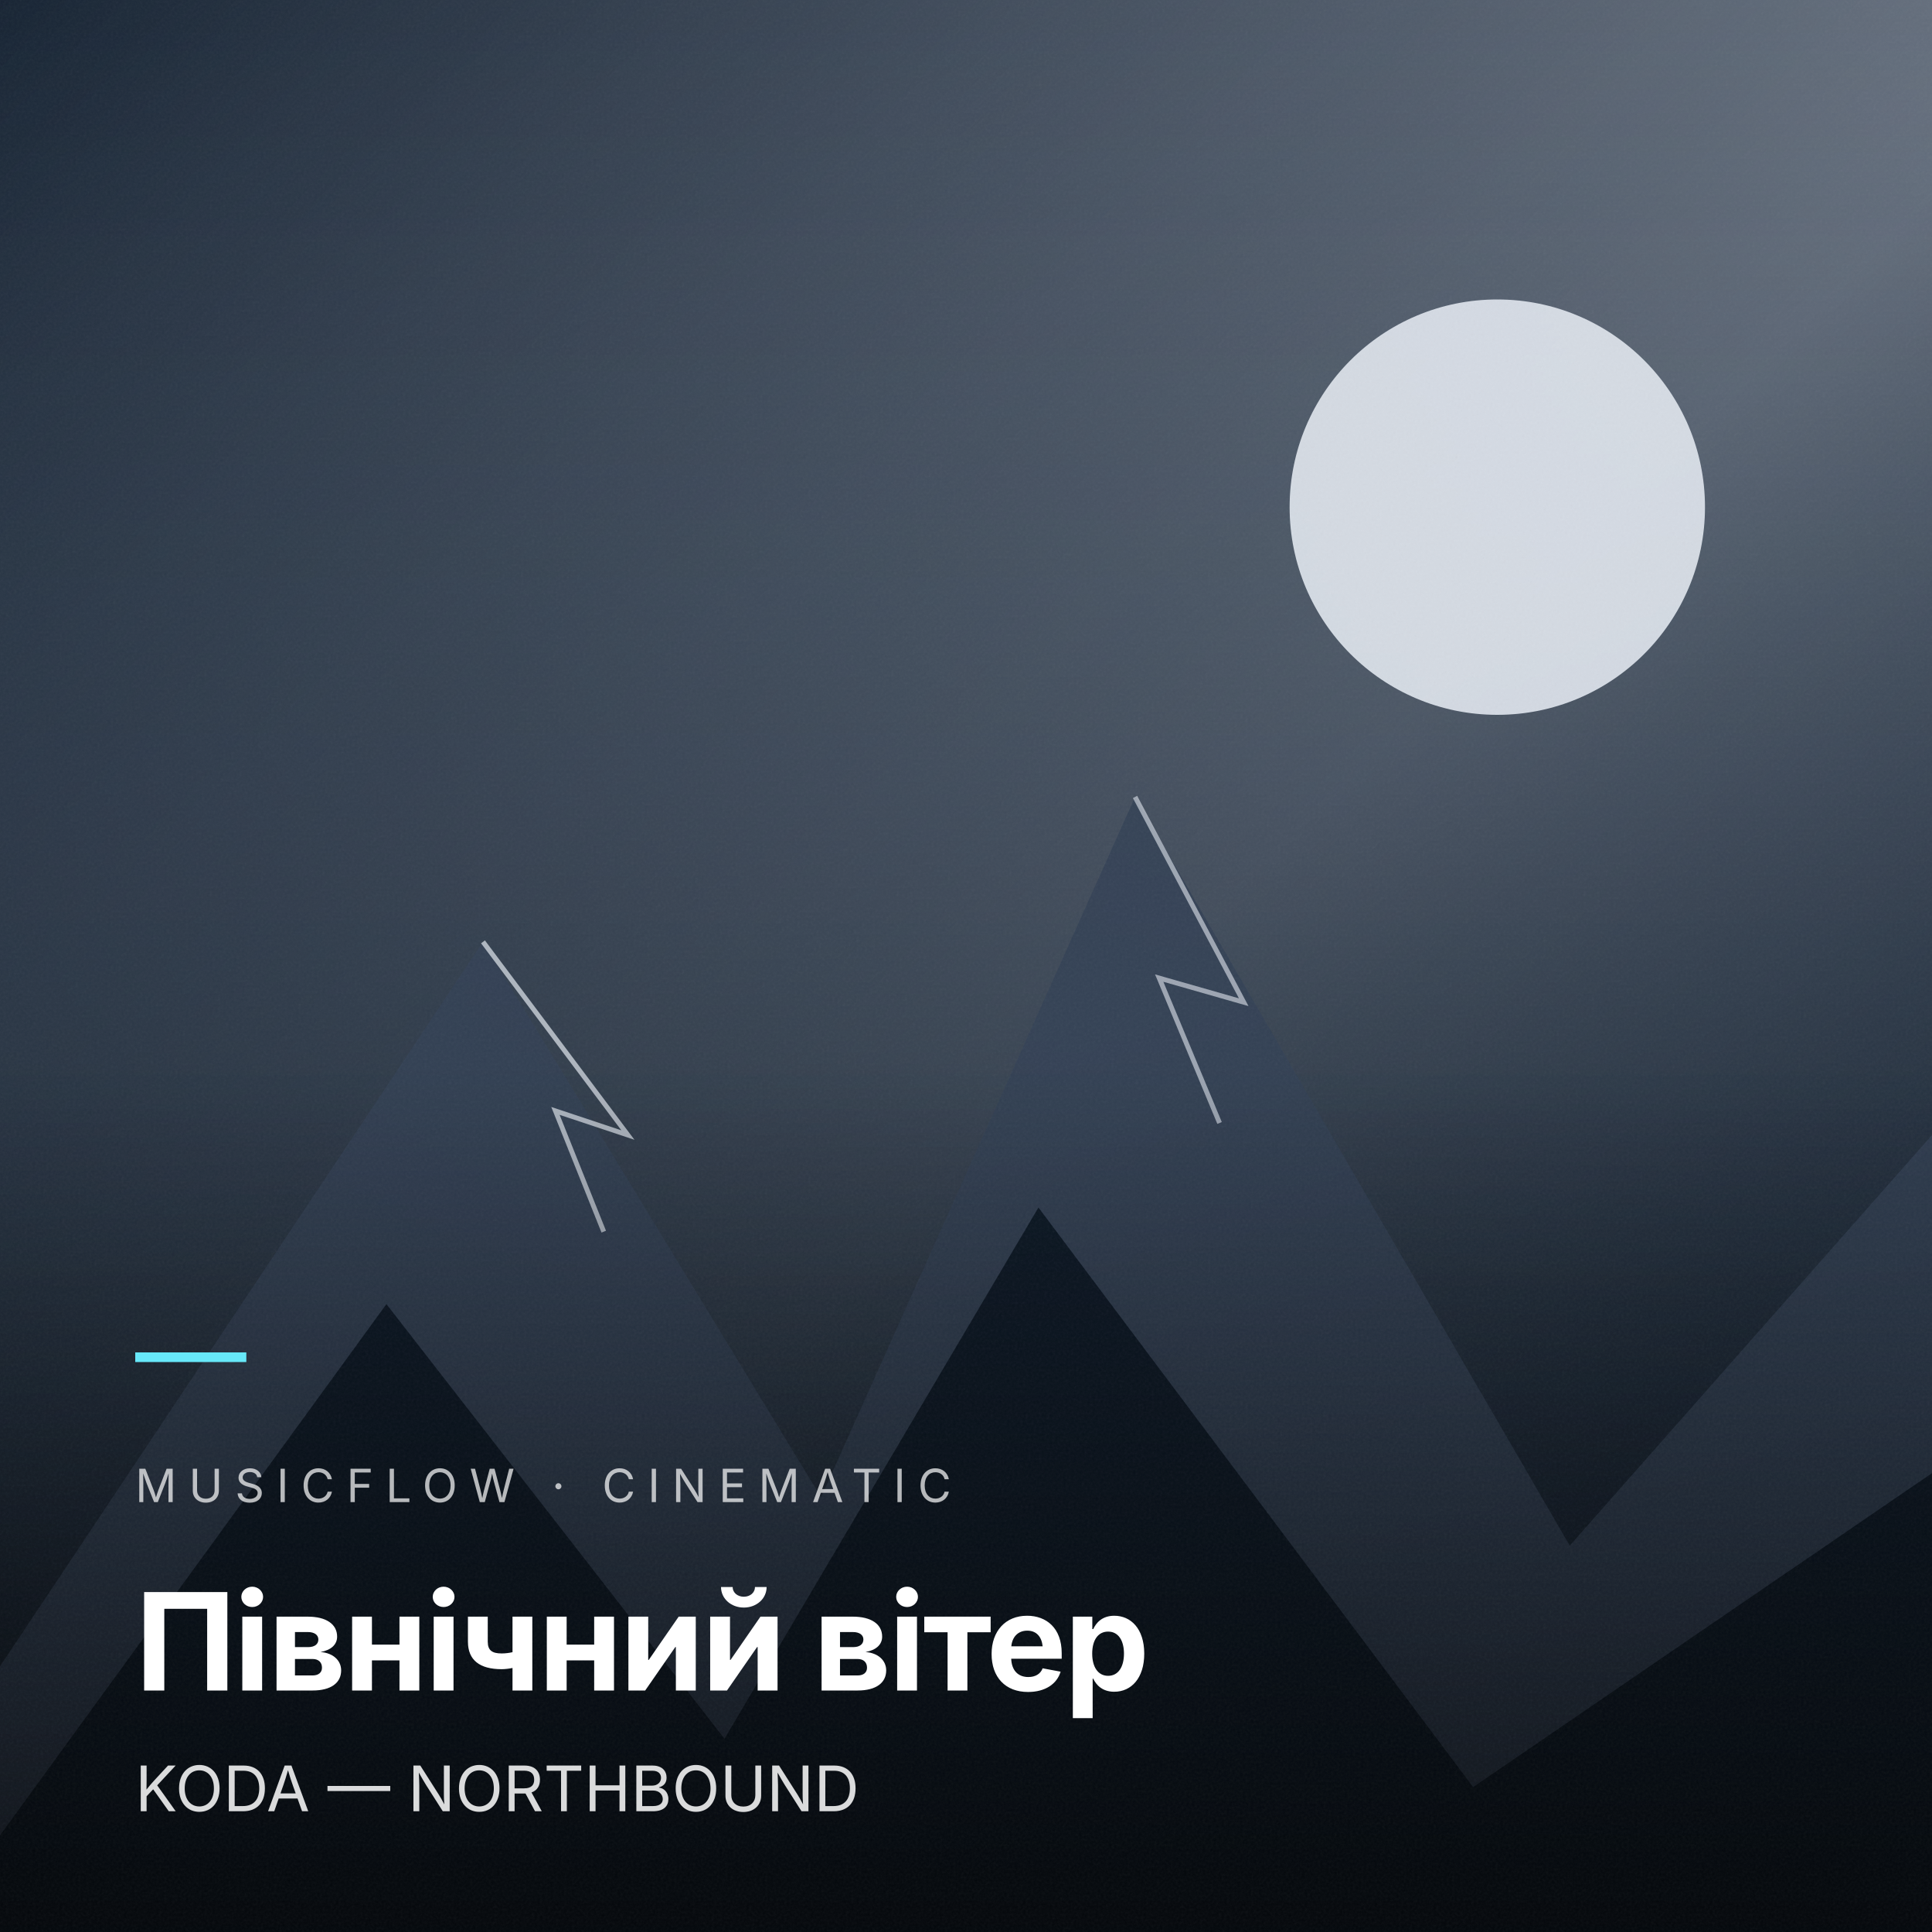
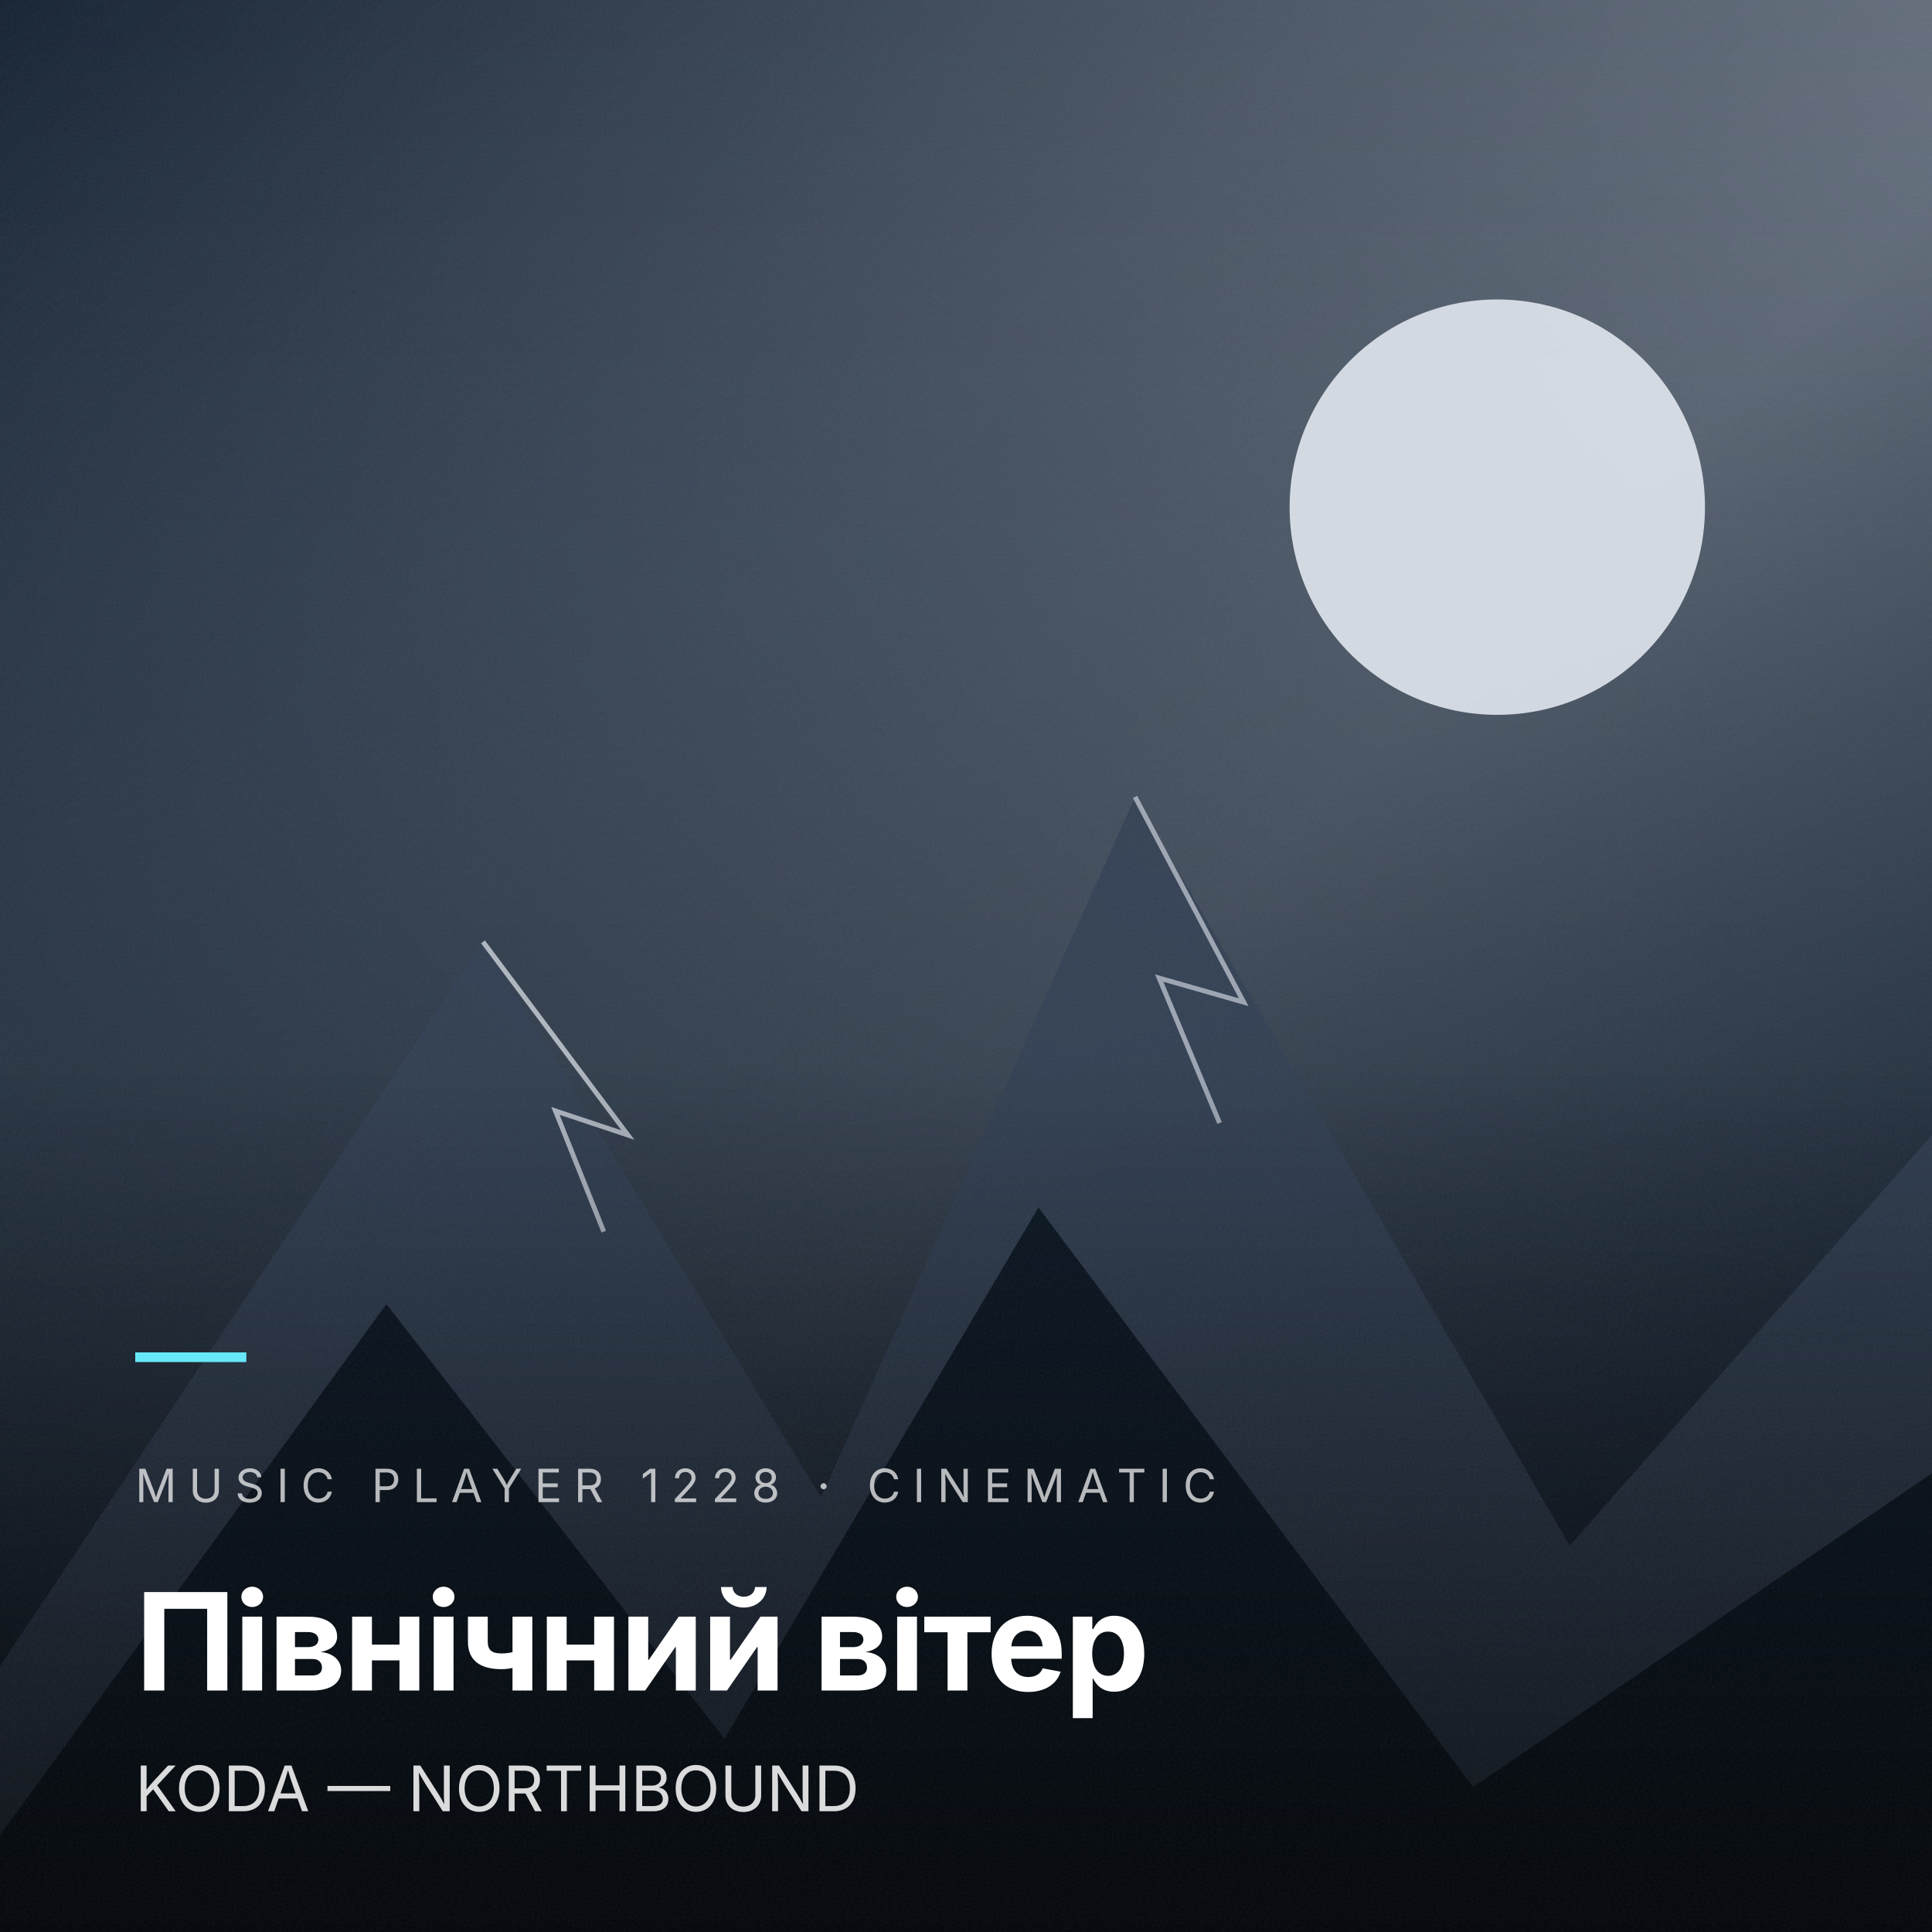
<svg xmlns="http://www.w3.org/2000/svg" viewBox="0 0 800 800" width="800" height="800">
  <defs>
    <linearGradient id="bg" x1="0" y1="0" x2="1" y2="1">
      <stop offset="0" stop-color="#06121f" />
      <stop offset="0.55" stop-color="#334155" stop-opacity="0.55" />
      <stop offset="1" stop-color="#06121f" />
    </linearGradient>
    <filter id="grain">
      <feTurbulence type="fractalNoise" baseFrequency="0.9" numOctaves="3" stitchTiles="stitch" />
      <feColorMatrix type="saturate" values="0" />
      <feComponentTransfer>
        <feFuncA type="linear" slope="0.055" />
      </feComponentTransfer>
    </filter>
    <linearGradient id="shade" x1="0" y1="0" x2="0" y2="1">
      <stop offset="0.55" stop-color="#000" stop-opacity="0" />
      <stop offset="1" stop-color="#000" stop-opacity="0.72" />
    </linearGradient>
  </defs>
  <rect width="800" height="800" fill="url(#bg)" />
  <defs>
    <linearGradient id="sky" x1="0" y1="0" x2="0" y2="1">
      <stop offset="0" stop-color="#334155" stop-opacity="0.35" />
      <stop offset="1" stop-color="#06121f" />
    </linearGradient>
  </defs>
  <rect width="800" height="800" fill="url(#sky)" />
  <circle cx="620" cy="210" r="86" fill="#e2e8f0" opacity="0.9" />
  <path d="M0 690 L200 390 L340 620 L470 330 L650 640 L800 470 L800 800 L0 800 Z" fill="#334155" opacity="0.85" />
  <path d="M0 760 L160 540 L300 720 L430 500 L610 740 L800 610 L800 800 L0 800 Z" fill="#06121f" opacity="0.85" />
  <path d="M200 390 L260 470 L230 460 L250 510" fill="none" stroke="#e2e8f0" stroke-width="2" opacity="0.7" />
  <path d="M470 330 L515 415 L480 405 L505 465" fill="none" stroke="#e2e8f0" stroke-width="2" opacity="0.6" />
  <rect width="800" height="800" fill="url(#shade)" />
  <rect width="800" height="800" filter="url(#grain)" />
  <g font-family="Inter, Segoe UI, Arial, sans-serif" fill="#fff">
-     <text x="56" y="622" font-size="19" letter-spacing="5" opacity="0.7">MUSICFLOW · CINEMATIC</text>
+     <text x="56" y="622" font-size="19" letter-spacing="5" opacity="0.7">MUSIC PLAYER 1228 · CINEMATIC</text>
    <text x="56" y="700" font-size="56" font-weight="700" letter-spacing="-1">Північний вітер</text>
    <text x="56" y="750" font-size="26" opacity="0.85">KODA — NORTHBOUND</text>
  </g>
  <rect x="56" y="560" width="46" height="4" fill="#67e8f9" />
</svg>
